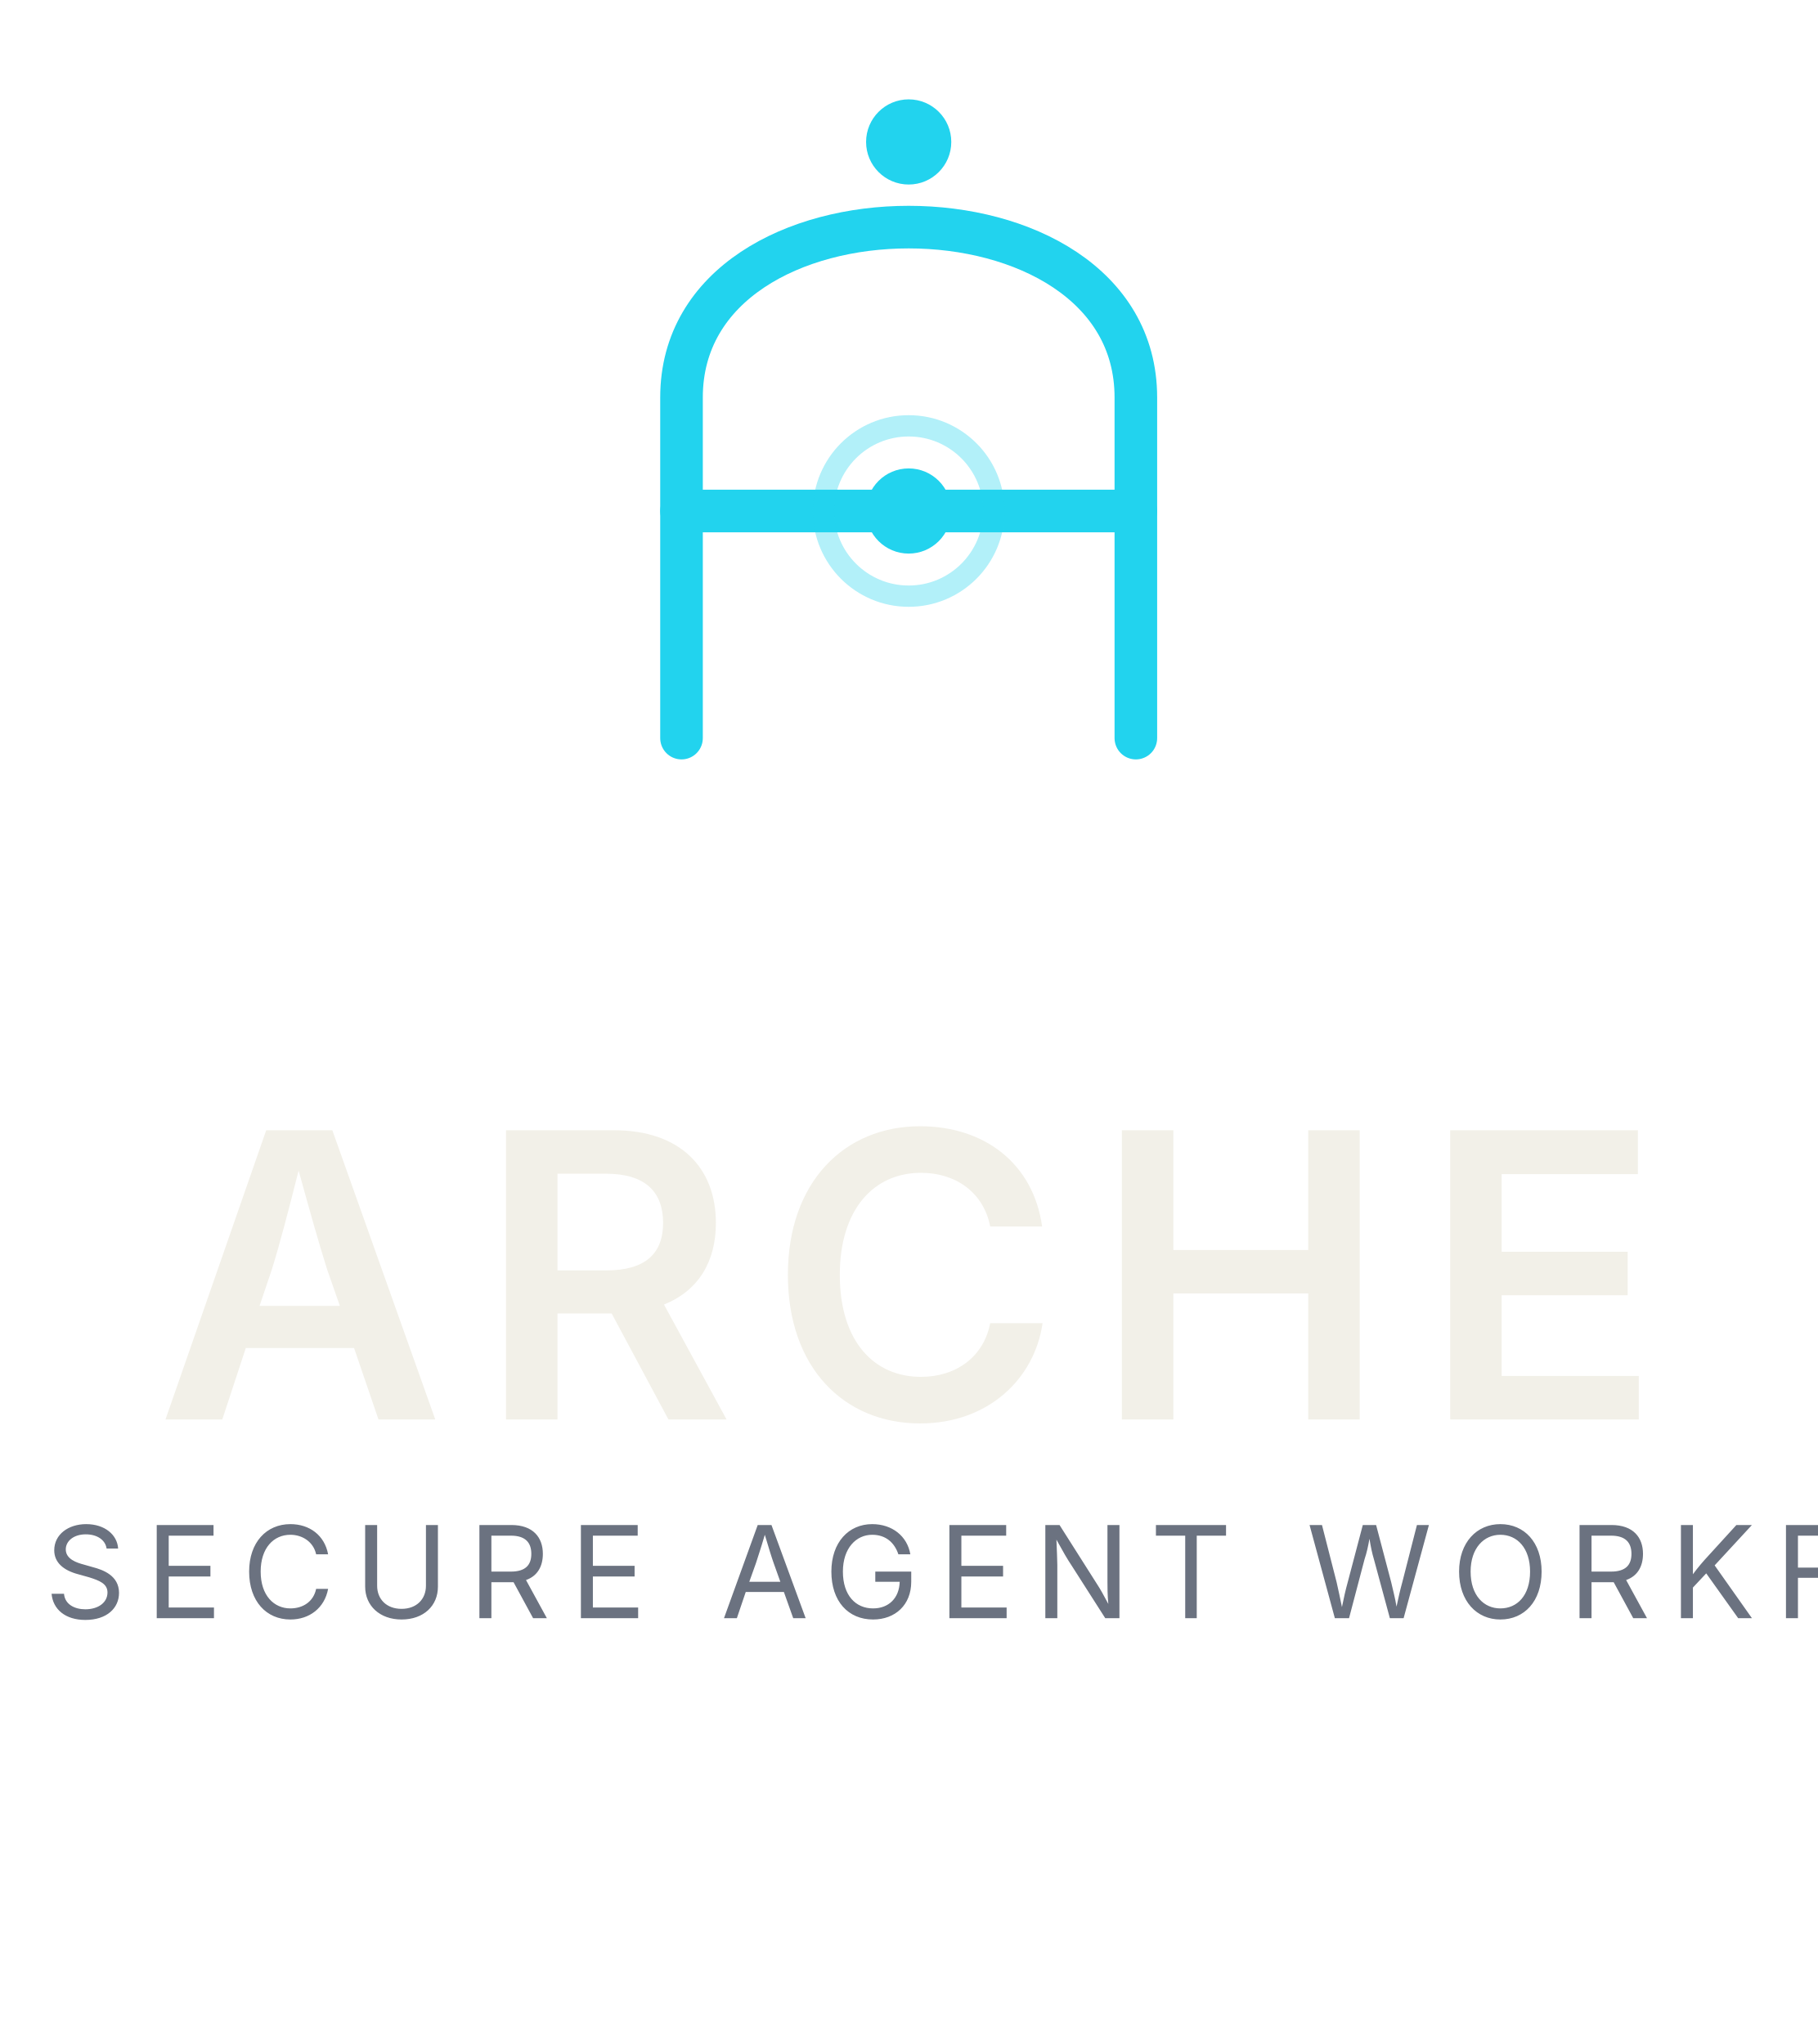
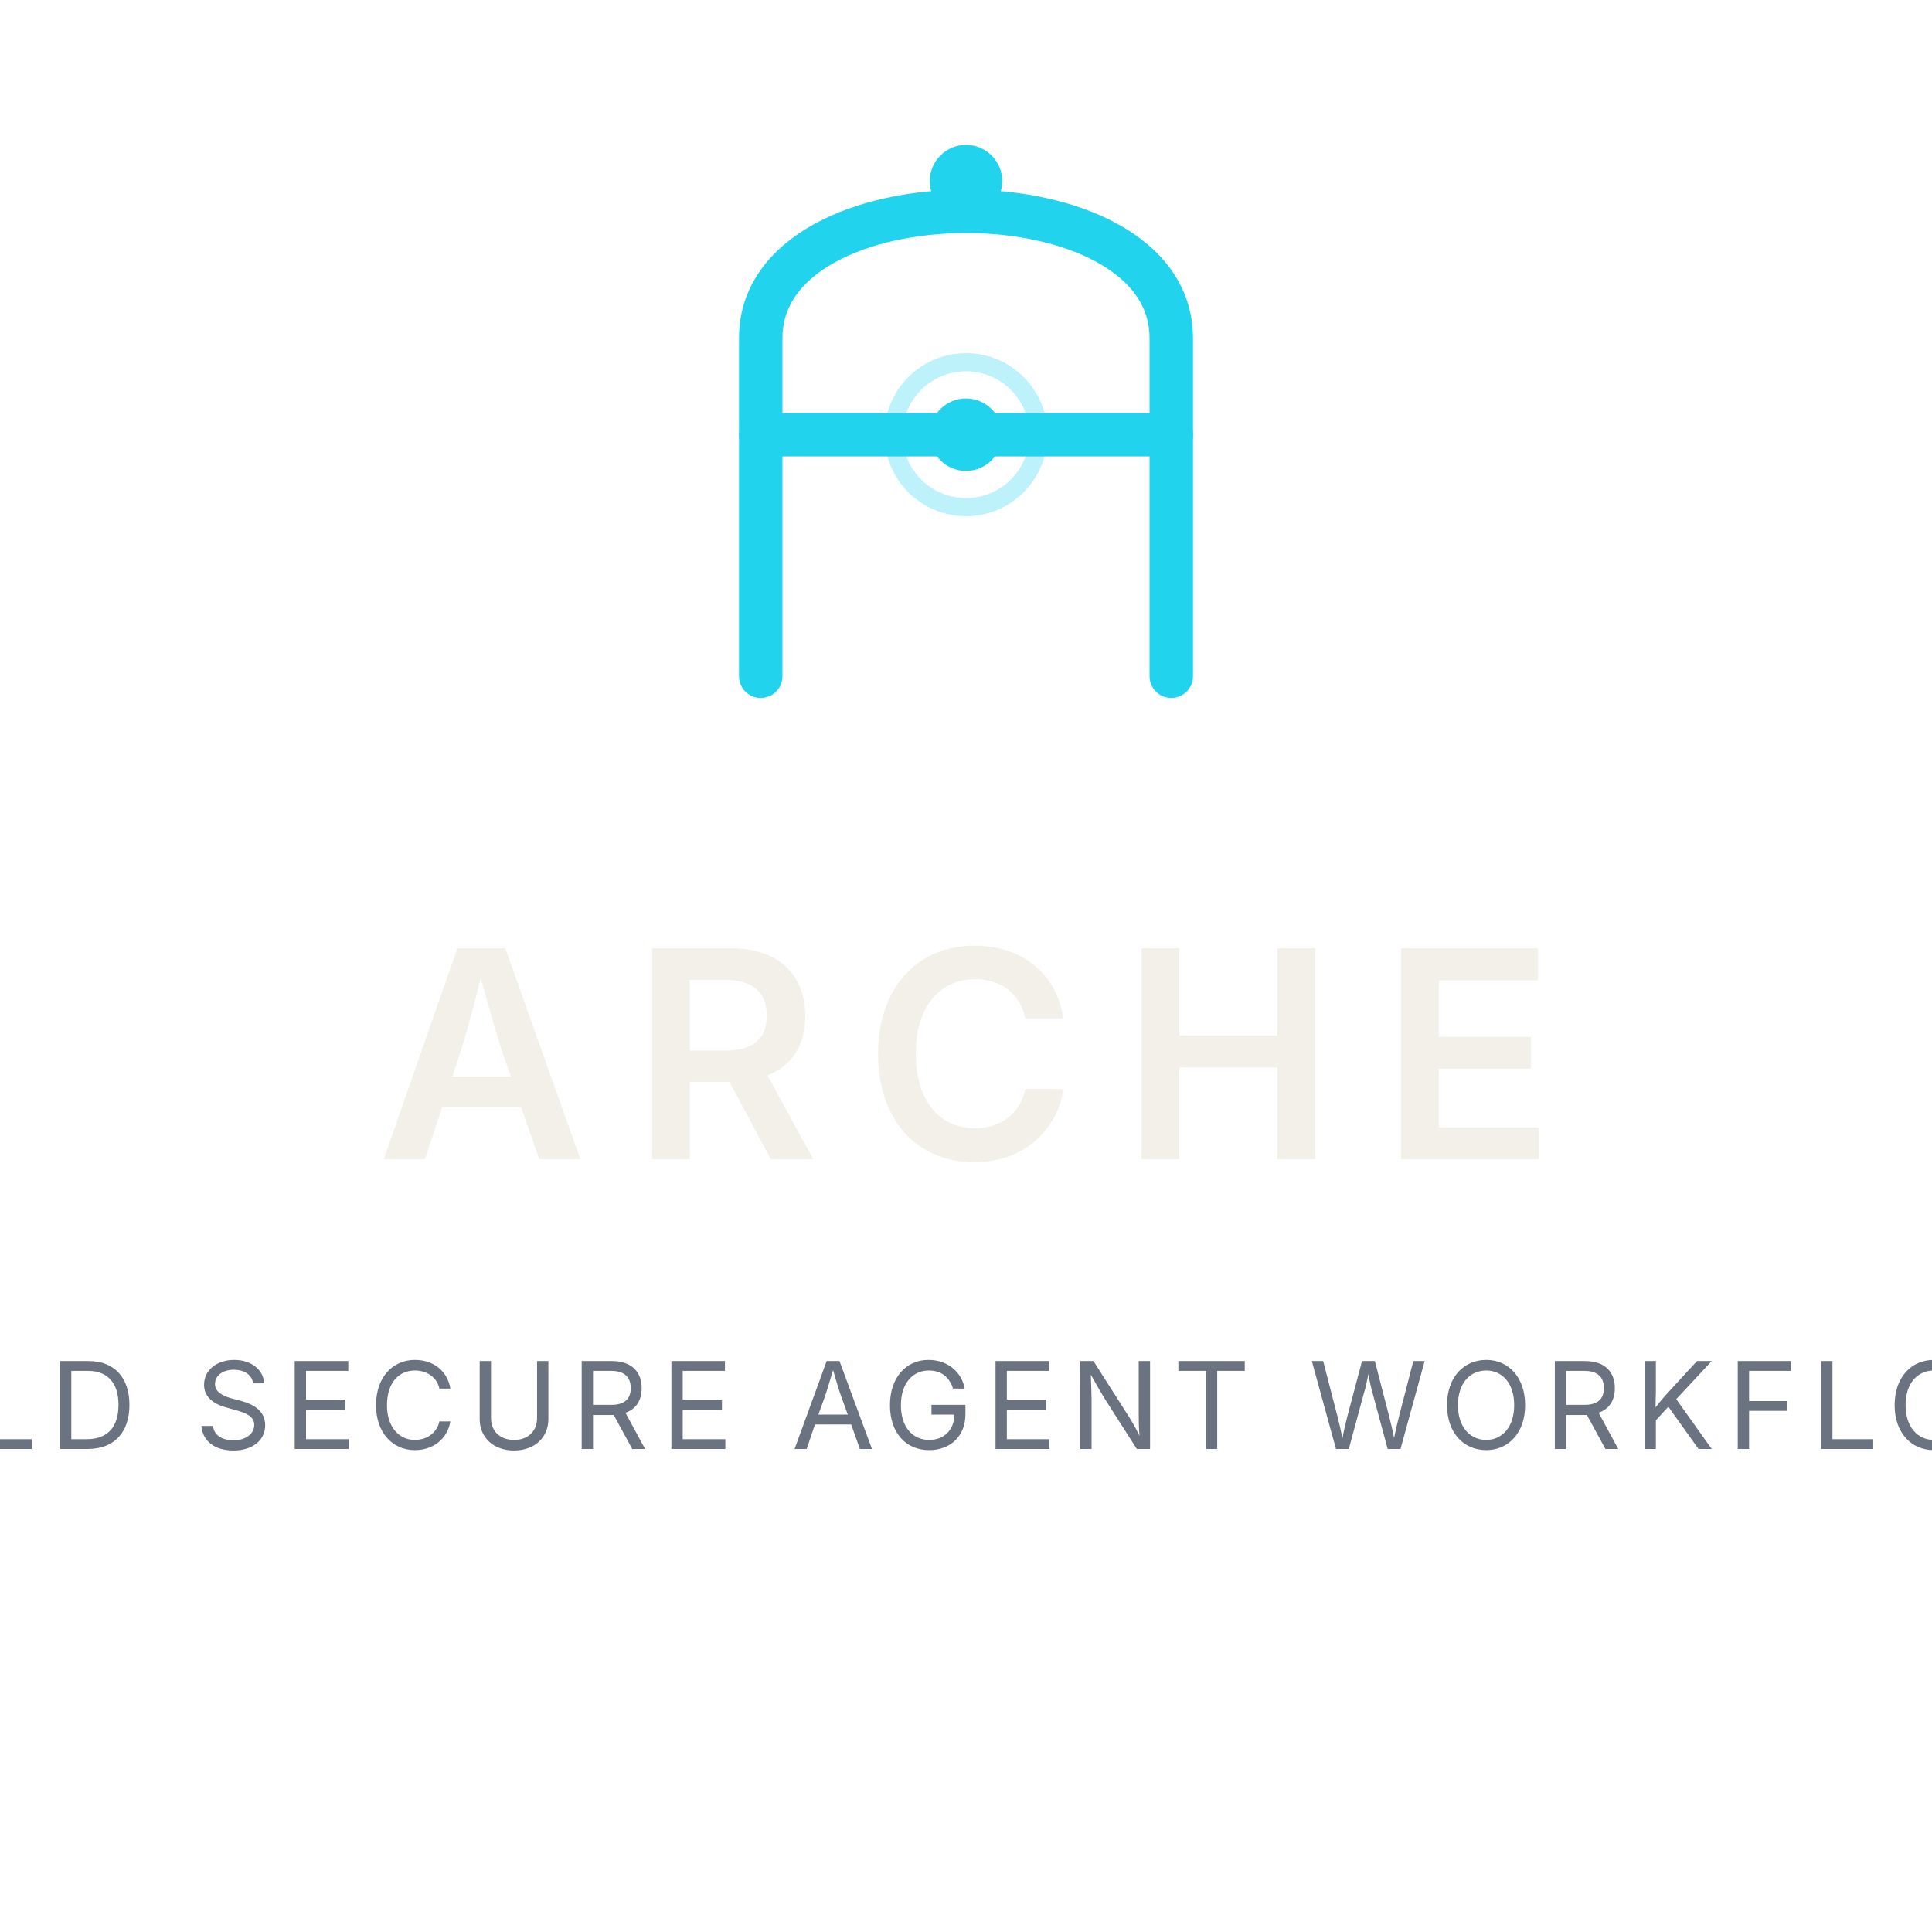
- <svg xmlns="http://www.w3.org/2000/svg" viewBox="0 0 64 72" fill="none">
-   <g transform="translate(20, 2)">
-     <path d="M4 24 L4 12 C4 4 20 4 20 12 L20 24" stroke="#22d3ee" stroke-width="1.5" stroke-linejoin="round" stroke-linecap="round" />
-     <path d="M4 16 L20 16" stroke="#22d3ee" stroke-width="1.5" stroke-linecap="round" />
-     <circle cx="12" cy="16" r="3" fill="none" stroke="#22d3ee" stroke-width="0.75" opacity="0.35" />
-     <circle cx="12" cy="16" r="1.5" fill="#22d3ee" />
-     <circle cx="12" cy="3" r="1.5" fill="#22d3ee" />
+ <svg xmlns="http://www.w3.org/2000/svg" viewBox="0 0 80 80" fill="none">
+   <g transform="translate(28, 4)">
+     <path d="M3.5 24 L3.5 10 C3.5 3 20.5 3 20.5 10 L20.5 24" stroke="#22d3ee" stroke-width="1.8" stroke-linejoin="round" stroke-linecap="round" />
+     <path d="M3.5 14 L20.5 14" stroke="#22d3ee" stroke-width="1.8" stroke-linecap="round" />
+     <circle cx="12" cy="3.5" r="1.5" fill="#22d3ee" />
+     <circle cx="12" cy="14" r="3" fill="none" stroke="#22d3ee" stroke-width="0.75" opacity="0.3" />
+     <circle cx="12" cy="14" r="1.5" fill="#22d3ee" />
  </g>
-   <text x="32" y="50" font-family="'Inter', 'SF Pro Display', system-ui, sans-serif" font-size="14" font-weight="600" letter-spacing="0.08em" fill="#f2f0e8" text-anchor="middle" dominant-baseline="bottom">ARCHE</text>
-   <text x="32" y="57" font-family="'Inter', 'SF Pro Display', system-ui, sans-serif" font-size="4.5" font-weight="400" letter-spacing="0.15em" fill="#6b7280" text-anchor="middle" dominant-baseline="bottom">BUILD SECURE AGENT WORKFLOWS</text>
+   <text x="40" y="48" font-family="'Inter', 'SF Pro Display', system-ui, sans-serif" font-size="12" font-weight="600" letter-spacing="0.15em" fill="#f2f0e8" text-anchor="middle" dominant-baseline="bottom">ARCHE</text>
+   <text x="40" y="60" font-family="'Inter', 'SF Pro Display', system-ui, sans-serif" font-size="5" font-weight="400" letter-spacing="0.1em" fill="#6b7280" text-anchor="middle" dominant-baseline="bottom">BUILD SECURE AGENT WORKFLOWS</text>
</svg>
